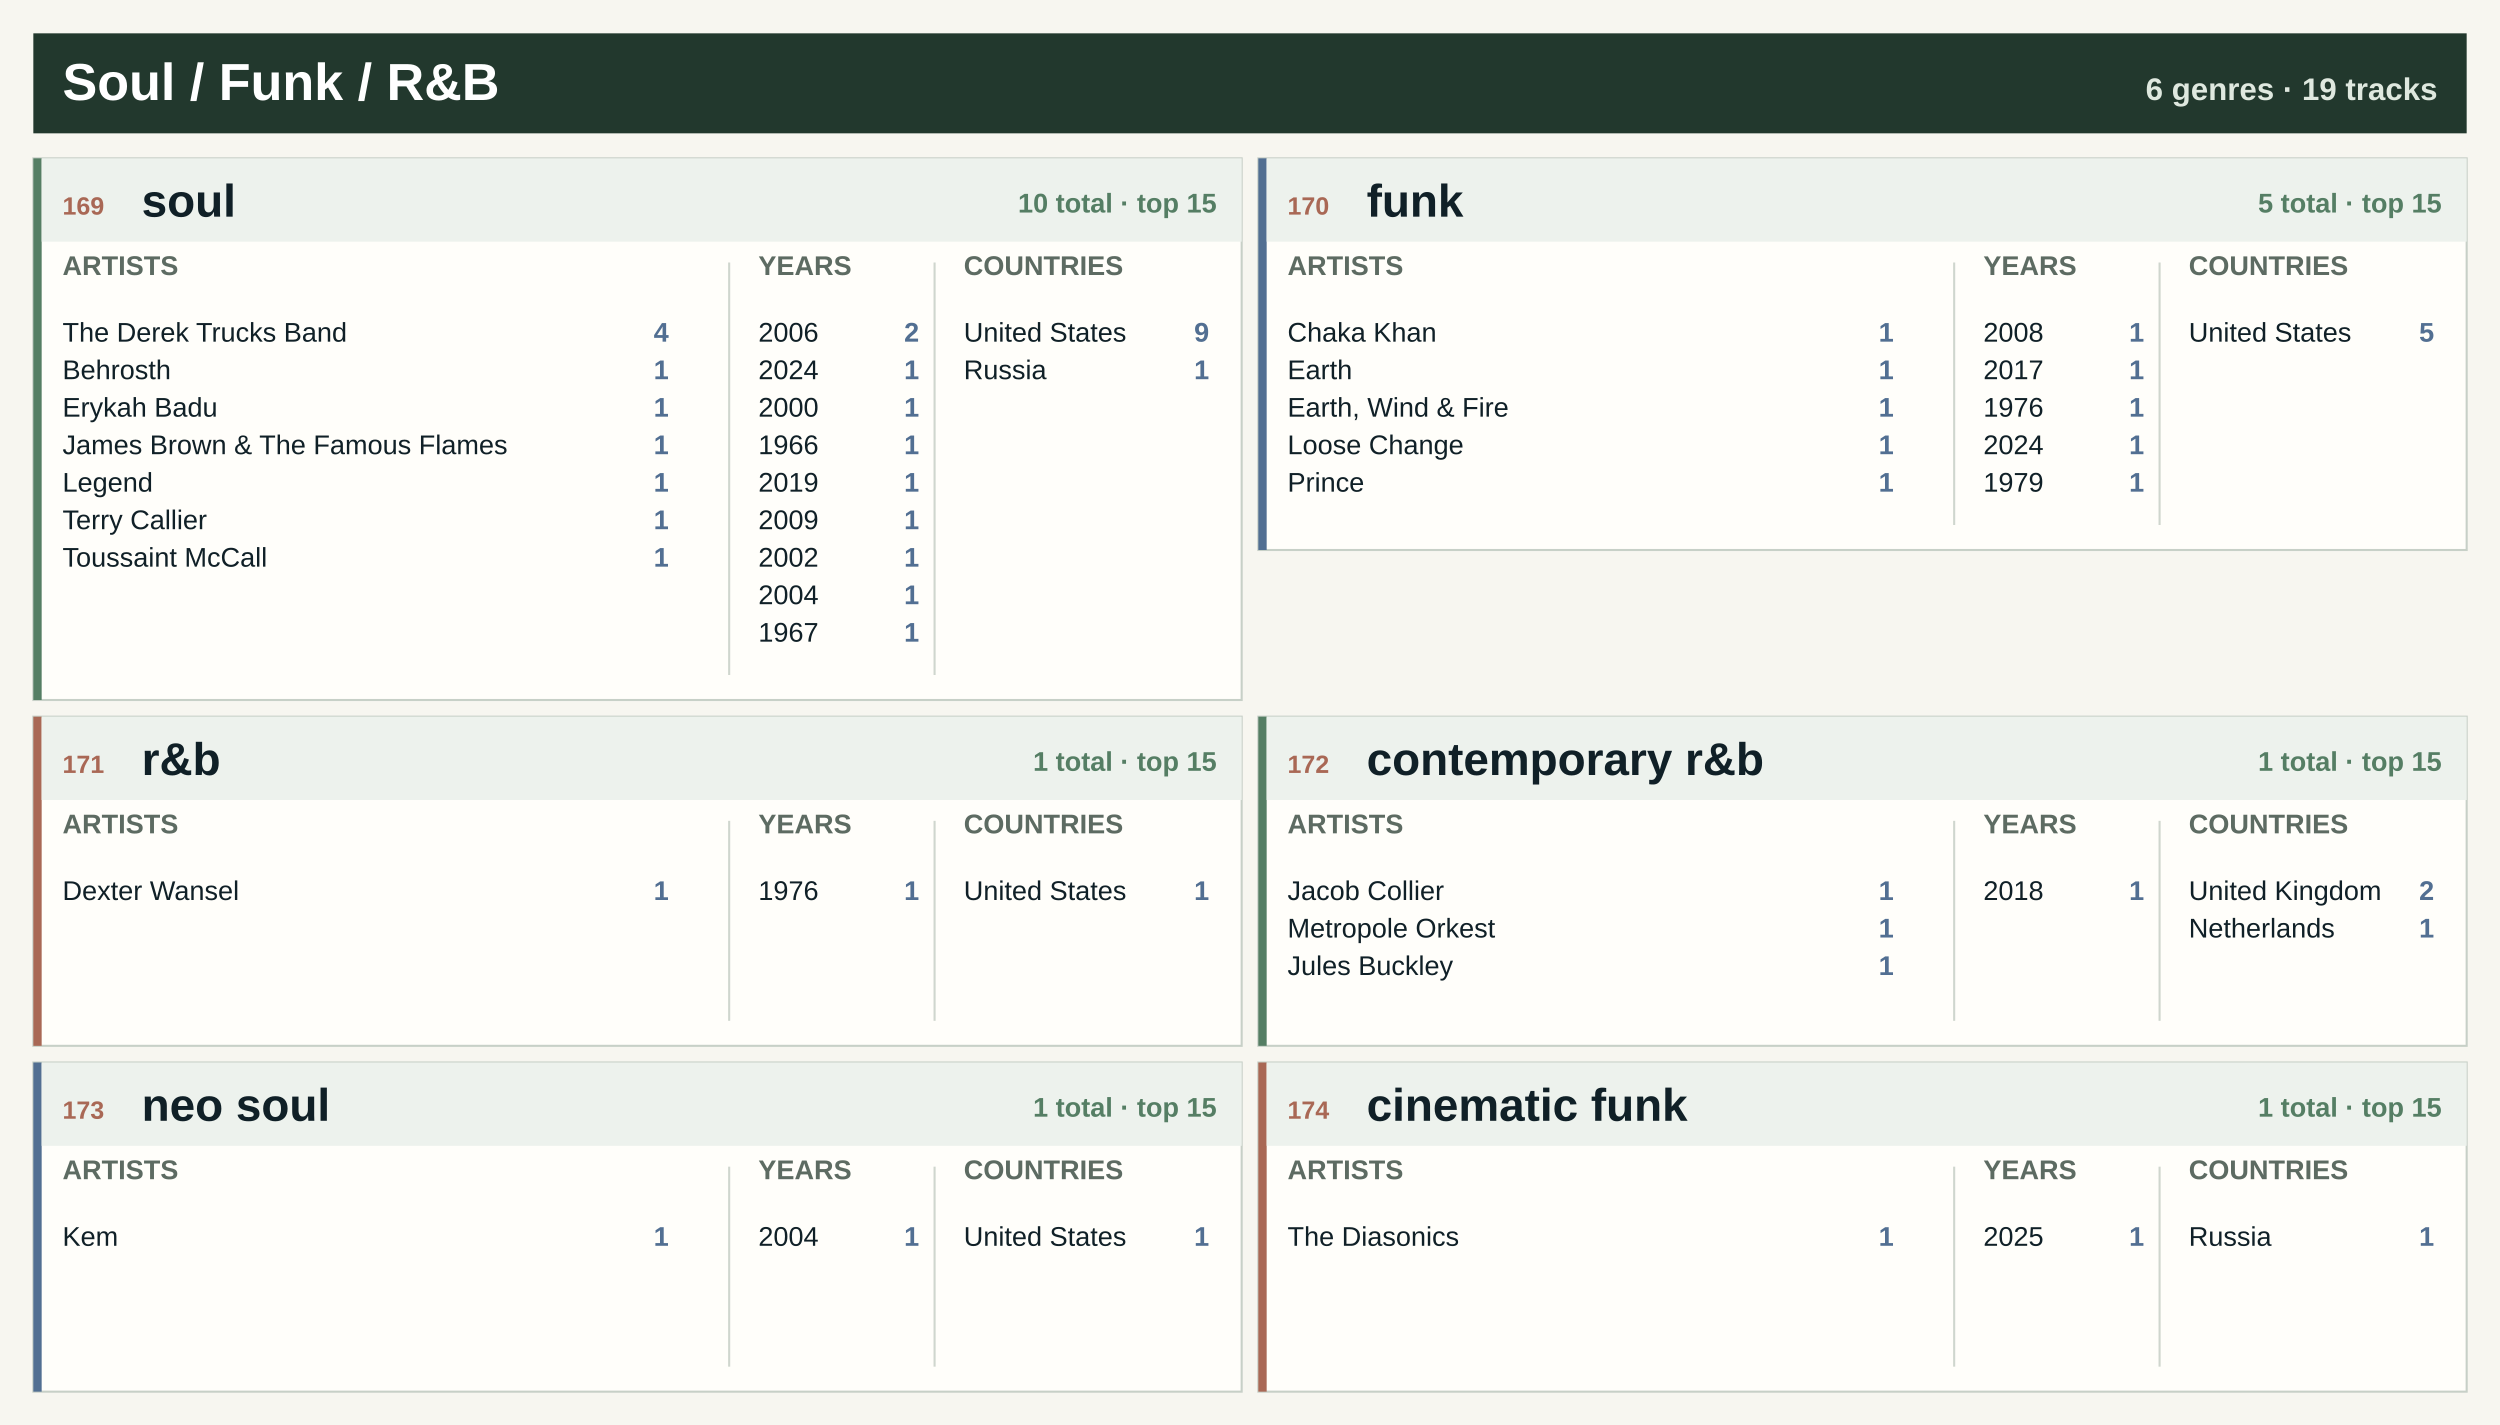
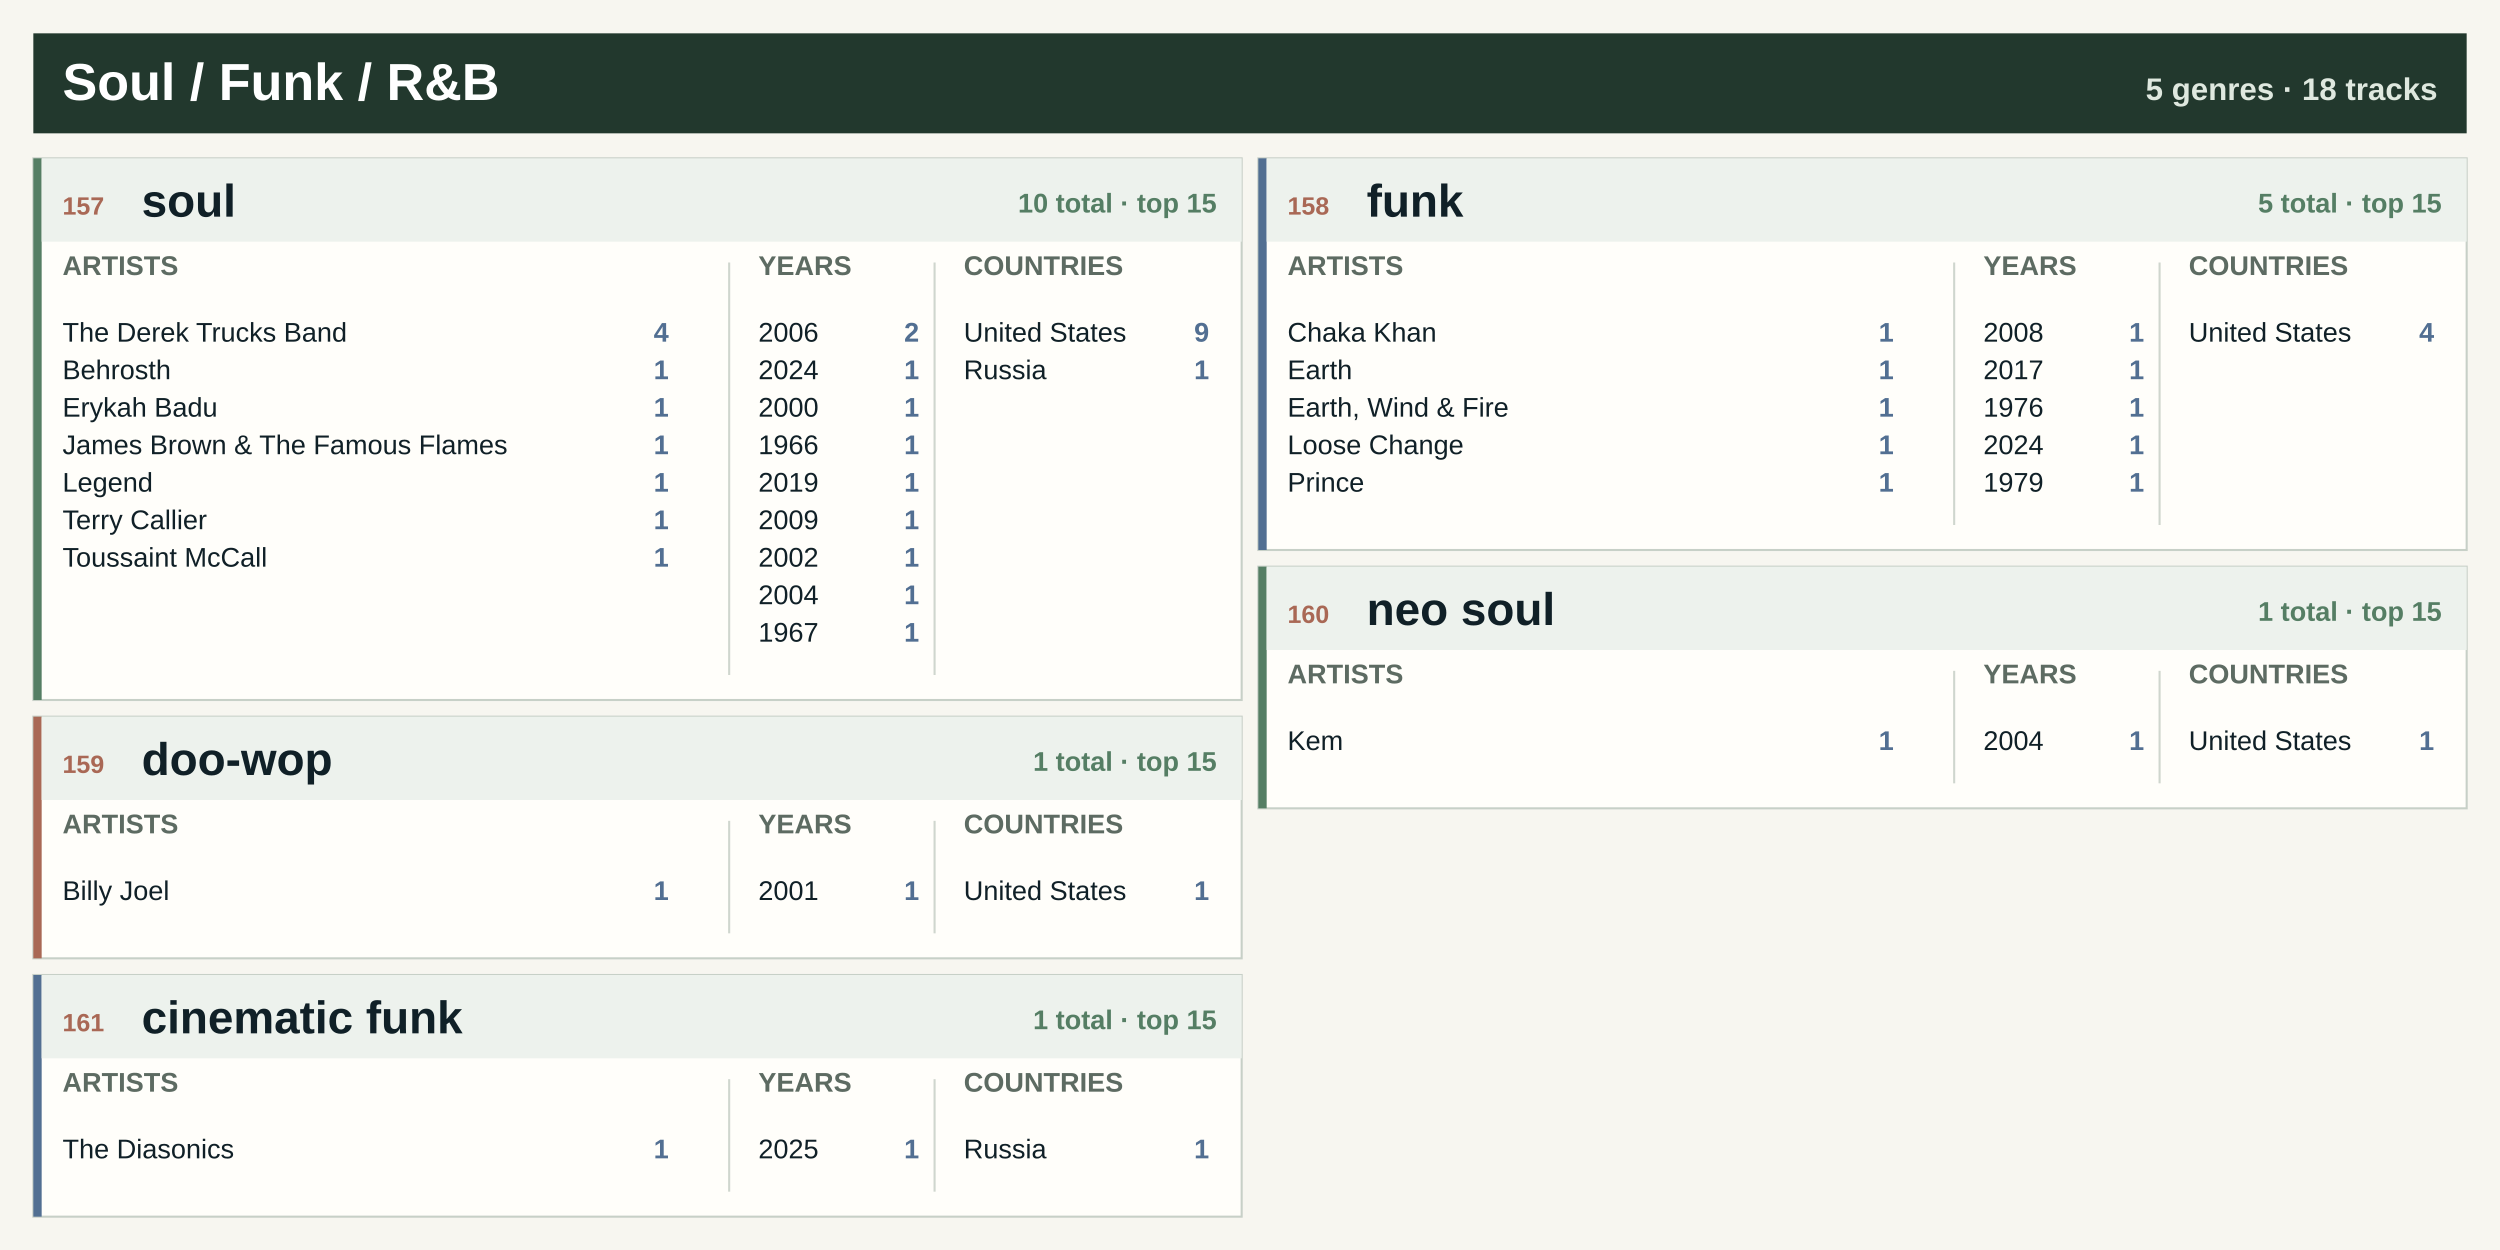
- <svg xmlns="http://www.w3.org/2000/svg" width="1200" height="684" viewBox="0 0 1200 684" role="img" aria-label="Soul / Funk / R&amp;B genre atlas">
-   <rect width="1200" height="684" fill="#f7f6f0" />
+ <svg xmlns="http://www.w3.org/2000/svg" width="1200" height="600.0" viewBox="0 0 1200 600.0" role="img" aria-label="Soul / Funk / R&amp;B genre atlas">
+   <rect width="1200" height="600.0" fill="#f7f6f0" />
  <rect x="16" y="16" width="1168" height="48" fill="#22382d" />
  <text x="30.0" y="48.0" font-family="Segoe UI, Arial, sans-serif" font-size="25" font-weight="800" fill="#ffffff" text-anchor="start">Soul / Funk / R&amp;B</text>
-   <text x="1170.0" y="48.0" font-family="Segoe UI, Arial, sans-serif" font-size="15" font-weight="800" fill="#dfe8df" text-anchor="end">6 genres · 19 tracks</text>
+   <text x="1170.0" y="48.0" font-family="Segoe UI, Arial, sans-serif" font-size="15" font-weight="800" fill="#dfe8df" text-anchor="end">5 genres · 18 tracks</text>
  <rect x="16.0" y="76.0" width="580.0" height="260" fill="#fffefa" stroke="#c7d0c7" />
  <rect x="16.0" y="76.0" width="4" height="260" fill="#557e64" />
  <rect x="20.0" y="76.0" width="576.0" height="40" fill="#edf2ed" />
-   <text x="30.0" y="103.0" font-family="Segoe UI, Arial, sans-serif" font-size="12" font-weight="800" fill="#a96855" text-anchor="start">169</text>
+   <text x="30.0" y="103.0" font-family="Segoe UI, Arial, sans-serif" font-size="12" font-weight="800" fill="#a96855" text-anchor="start">157</text>
  <text x="68.0" y="104.0" font-family="Segoe UI, Arial, sans-serif" font-size="22" font-weight="800" fill="#102027" text-anchor="start">soul</text>
  <text x="584.0" y="102.0" font-family="Segoe UI, Arial, sans-serif" font-size="13" font-weight="800" fill="#557e64" text-anchor="end">10 total · top 15</text>
  <text x="30.0" y="132.0" font-family="Segoe UI, Arial, sans-serif" font-size="13" font-weight="800" fill="#5d6b62" text-anchor="start">ARTISTS</text>
  <text x="364.0" y="132.0" font-family="Segoe UI, Arial, sans-serif" font-size="13" font-weight="800" fill="#5d6b62" text-anchor="start">YEARS</text>
  <text x="462.6" y="132.0" font-family="Segoe UI, Arial, sans-serif" font-size="13" font-weight="800" fill="#5d6b62" text-anchor="start">COUNTRIES</text>
-   <line x1="350.0" y1="126" x2="350.0" y2="324" stroke="#cfd6ce" />
-   <line x1="448.6" y1="126" x2="448.6" y2="324" stroke="#cfd6ce" />
+   <line x1="350.0" y1="126.0" x2="350.0" y2="324.0" stroke="#cfd6ce" />
+   <line x1="448.6" y1="126.0" x2="448.6" y2="324.0" stroke="#cfd6ce" />
  <text x="30.0" y="164.0" font-family="Segoe UI, Arial, sans-serif" font-size="13" font-weight="400" fill="#102027" text-anchor="start">The Derek Trucks Band</text>
  <text x="321.0" y="164.0" font-family="Segoe UI, Arial, sans-serif" font-size="13" font-weight="800" fill="#526f92" text-anchor="end">4</text>
  <text x="30.0" y="182.0" font-family="Segoe UI, Arial, sans-serif" font-size="13" font-weight="400" fill="#102027" text-anchor="start">Behrosth</text>
  <text x="321.0" y="182.0" font-family="Segoe UI, Arial, sans-serif" font-size="13" font-weight="800" fill="#526f92" text-anchor="end">1</text>
  <text x="30.0" y="200.0" font-family="Segoe UI, Arial, sans-serif" font-size="13" font-weight="400" fill="#102027" text-anchor="start">Erykah Badu</text>
  <text x="321.0" y="200.0" font-family="Segoe UI, Arial, sans-serif" font-size="13" font-weight="800" fill="#526f92" text-anchor="end">1</text>
  <text x="30.0" y="218.0" font-family="Segoe UI, Arial, sans-serif" font-size="13" font-weight="400" fill="#102027" text-anchor="start">James Brown &amp; The Famous Flames</text>
  <text x="321.0" y="218.0" font-family="Segoe UI, Arial, sans-serif" font-size="13" font-weight="800" fill="#526f92" text-anchor="end">1</text>
  <text x="30.0" y="236.0" font-family="Segoe UI, Arial, sans-serif" font-size="13" font-weight="400" fill="#102027" text-anchor="start">Legend</text>
  <text x="321.0" y="236.0" font-family="Segoe UI, Arial, sans-serif" font-size="13" font-weight="800" fill="#526f92" text-anchor="end">1</text>
  <text x="30.0" y="254.0" font-family="Segoe UI, Arial, sans-serif" font-size="13" font-weight="400" fill="#102027" text-anchor="start">Terry Callier</text>
  <text x="321.0" y="254.0" font-family="Segoe UI, Arial, sans-serif" font-size="13" font-weight="800" fill="#526f92" text-anchor="end">1</text>
  <text x="30.0" y="272.0" font-family="Segoe UI, Arial, sans-serif" font-size="13" font-weight="400" fill="#102027" text-anchor="start">Toussaint McCall</text>
  <text x="321.0" y="272.0" font-family="Segoe UI, Arial, sans-serif" font-size="13" font-weight="800" fill="#526f92" text-anchor="end">1</text>
  <text x="364.0" y="164.0" font-family="Segoe UI, Arial, sans-serif" font-size="13" font-weight="400" fill="#102027" text-anchor="start">2006</text>
  <text x="441.2" y="164.0" font-family="Segoe UI, Arial, sans-serif" font-size="13" font-weight="800" fill="#526f92" text-anchor="end">2</text>
  <text x="364.0" y="182.0" font-family="Segoe UI, Arial, sans-serif" font-size="13" font-weight="400" fill="#102027" text-anchor="start">2024</text>
  <text x="441.2" y="182.0" font-family="Segoe UI, Arial, sans-serif" font-size="13" font-weight="800" fill="#526f92" text-anchor="end">1</text>
  <text x="364.0" y="200.0" font-family="Segoe UI, Arial, sans-serif" font-size="13" font-weight="400" fill="#102027" text-anchor="start">2000</text>
  <text x="441.2" y="200.0" font-family="Segoe UI, Arial, sans-serif" font-size="13" font-weight="800" fill="#526f92" text-anchor="end">1</text>
  <text x="364.0" y="218.0" font-family="Segoe UI, Arial, sans-serif" font-size="13" font-weight="400" fill="#102027" text-anchor="start">1966</text>
  <text x="441.2" y="218.0" font-family="Segoe UI, Arial, sans-serif" font-size="13" font-weight="800" fill="#526f92" text-anchor="end">1</text>
  <text x="364.0" y="236.0" font-family="Segoe UI, Arial, sans-serif" font-size="13" font-weight="400" fill="#102027" text-anchor="start">2019</text>
  <text x="441.2" y="236.0" font-family="Segoe UI, Arial, sans-serif" font-size="13" font-weight="800" fill="#526f92" text-anchor="end">1</text>
  <text x="364.0" y="254.0" font-family="Segoe UI, Arial, sans-serif" font-size="13" font-weight="400" fill="#102027" text-anchor="start">2009</text>
  <text x="441.2" y="254.0" font-family="Segoe UI, Arial, sans-serif" font-size="13" font-weight="800" fill="#526f92" text-anchor="end">1</text>
  <text x="364.0" y="272.0" font-family="Segoe UI, Arial, sans-serif" font-size="13" font-weight="400" fill="#102027" text-anchor="start">2002</text>
  <text x="441.2" y="272.0" font-family="Segoe UI, Arial, sans-serif" font-size="13" font-weight="800" fill="#526f92" text-anchor="end">1</text>
  <text x="364.0" y="290.0" font-family="Segoe UI, Arial, sans-serif" font-size="13" font-weight="400" fill="#102027" text-anchor="start">2004</text>
  <text x="441.2" y="290.0" font-family="Segoe UI, Arial, sans-serif" font-size="13" font-weight="800" fill="#526f92" text-anchor="end">1</text>
  <text x="364.0" y="308.0" font-family="Segoe UI, Arial, sans-serif" font-size="13" font-weight="400" fill="#102027" text-anchor="start">1967</text>
  <text x="441.2" y="308.0" font-family="Segoe UI, Arial, sans-serif" font-size="13" font-weight="800" fill="#526f92" text-anchor="end">1</text>
  <text x="462.6" y="164.0" font-family="Segoe UI, Arial, sans-serif" font-size="13" font-weight="400" fill="#102027" text-anchor="start">United States</text>
  <text x="580.4" y="164.0" font-family="Segoe UI, Arial, sans-serif" font-size="13" font-weight="800" fill="#526f92" text-anchor="end">9</text>
  <text x="462.6" y="182.0" font-family="Segoe UI, Arial, sans-serif" font-size="13" font-weight="400" fill="#102027" text-anchor="start">Russia</text>
  <text x="580.4" y="182.0" font-family="Segoe UI, Arial, sans-serif" font-size="13" font-weight="800" fill="#526f92" text-anchor="end">1</text>
  <rect x="604.0" y="76.0" width="580.0" height="188" fill="#fffefa" stroke="#c7d0c7" />
  <rect x="604.0" y="76.0" width="4" height="188" fill="#526f92" />
  <rect x="608.0" y="76.0" width="576.0" height="40" fill="#edf2ed" />
-   <text x="618.0" y="103.0" font-family="Segoe UI, Arial, sans-serif" font-size="12" font-weight="800" fill="#a96855" text-anchor="start">170</text>
+   <text x="618.0" y="103.0" font-family="Segoe UI, Arial, sans-serif" font-size="12" font-weight="800" fill="#a96855" text-anchor="start">158</text>
  <text x="656.0" y="104.0" font-family="Segoe UI, Arial, sans-serif" font-size="22" font-weight="800" fill="#102027" text-anchor="start">funk</text>
  <text x="1172.0" y="102.0" font-family="Segoe UI, Arial, sans-serif" font-size="13" font-weight="800" fill="#557e64" text-anchor="end">5 total · top 15</text>
  <text x="618.0" y="132.0" font-family="Segoe UI, Arial, sans-serif" font-size="13" font-weight="800" fill="#5d6b62" text-anchor="start">ARTISTS</text>
  <text x="952.0" y="132.0" font-family="Segoe UI, Arial, sans-serif" font-size="13" font-weight="800" fill="#5d6b62" text-anchor="start">YEARS</text>
  <text x="1050.6" y="132.0" font-family="Segoe UI, Arial, sans-serif" font-size="13" font-weight="800" fill="#5d6b62" text-anchor="start">COUNTRIES</text>
-   <line x1="938.0" y1="126" x2="938.0" y2="252" stroke="#cfd6ce" />
-   <line x1="1036.6" y1="126" x2="1036.6" y2="252" stroke="#cfd6ce" />
+   <line x1="938.0" y1="126.0" x2="938.0" y2="252.0" stroke="#cfd6ce" />
+   <line x1="1036.6" y1="126.0" x2="1036.6" y2="252.0" stroke="#cfd6ce" />
  <text x="618.0" y="164.0" font-family="Segoe UI, Arial, sans-serif" font-size="13" font-weight="400" fill="#102027" text-anchor="start">Chaka Khan</text>
  <text x="909.0" y="164.0" font-family="Segoe UI, Arial, sans-serif" font-size="13" font-weight="800" fill="#526f92" text-anchor="end">1</text>
  <text x="618.0" y="182.0" font-family="Segoe UI, Arial, sans-serif" font-size="13" font-weight="400" fill="#102027" text-anchor="start">Earth</text>
  <text x="909.0" y="182.0" font-family="Segoe UI, Arial, sans-serif" font-size="13" font-weight="800" fill="#526f92" text-anchor="end">1</text>
  <text x="618.0" y="200.0" font-family="Segoe UI, Arial, sans-serif" font-size="13" font-weight="400" fill="#102027" text-anchor="start">Earth, Wind &amp; Fire</text>
  <text x="909.0" y="200.0" font-family="Segoe UI, Arial, sans-serif" font-size="13" font-weight="800" fill="#526f92" text-anchor="end">1</text>
  <text x="618.0" y="218.0" font-family="Segoe UI, Arial, sans-serif" font-size="13" font-weight="400" fill="#102027" text-anchor="start">Loose Change</text>
  <text x="909.0" y="218.0" font-family="Segoe UI, Arial, sans-serif" font-size="13" font-weight="800" fill="#526f92" text-anchor="end">1</text>
  <text x="618.0" y="236.0" font-family="Segoe UI, Arial, sans-serif" font-size="13" font-weight="400" fill="#102027" text-anchor="start">Prince</text>
  <text x="909.0" y="236.0" font-family="Segoe UI, Arial, sans-serif" font-size="13" font-weight="800" fill="#526f92" text-anchor="end">1</text>
  <text x="952.0" y="164.0" font-family="Segoe UI, Arial, sans-serif" font-size="13" font-weight="400" fill="#102027" text-anchor="start">2008</text>
  <text x="1029.2" y="164.0" font-family="Segoe UI, Arial, sans-serif" font-size="13" font-weight="800" fill="#526f92" text-anchor="end">1</text>
  <text x="952.0" y="182.0" font-family="Segoe UI, Arial, sans-serif" font-size="13" font-weight="400" fill="#102027" text-anchor="start">2017</text>
  <text x="1029.2" y="182.0" font-family="Segoe UI, Arial, sans-serif" font-size="13" font-weight="800" fill="#526f92" text-anchor="end">1</text>
  <text x="952.0" y="200.0" font-family="Segoe UI, Arial, sans-serif" font-size="13" font-weight="400" fill="#102027" text-anchor="start">1976</text>
  <text x="1029.2" y="200.0" font-family="Segoe UI, Arial, sans-serif" font-size="13" font-weight="800" fill="#526f92" text-anchor="end">1</text>
  <text x="952.0" y="218.0" font-family="Segoe UI, Arial, sans-serif" font-size="13" font-weight="400" fill="#102027" text-anchor="start">2024</text>
  <text x="1029.2" y="218.0" font-family="Segoe UI, Arial, sans-serif" font-size="13" font-weight="800" fill="#526f92" text-anchor="end">1</text>
  <text x="952.0" y="236.0" font-family="Segoe UI, Arial, sans-serif" font-size="13" font-weight="400" fill="#102027" text-anchor="start">1979</text>
  <text x="1029.2" y="236.0" font-family="Segoe UI, Arial, sans-serif" font-size="13" font-weight="800" fill="#526f92" text-anchor="end">1</text>
  <text x="1050.6" y="164.0" font-family="Segoe UI, Arial, sans-serif" font-size="13" font-weight="400" fill="#102027" text-anchor="start">United States</text>
-   <text x="1168.4" y="164.0" font-family="Segoe UI, Arial, sans-serif" font-size="13" font-weight="800" fill="#526f92" text-anchor="end">5</text>
-   <rect x="16.0" y="344.0" width="580.0" height="158" fill="#fffefa" stroke="#c7d0c7" />
-   <rect x="16.0" y="344.0" width="4" height="158" fill="#a96855" />
+   <text x="1168.4" y="164.0" font-family="Segoe UI, Arial, sans-serif" font-size="13" font-weight="800" fill="#526f92" text-anchor="end">4</text>
+   <rect x="16.0" y="344.0" width="580.0" height="116" fill="#fffefa" stroke="#c7d0c7" />
+   <rect x="16.0" y="344.0" width="4" height="116" fill="#a96855" />
  <rect x="20.0" y="344.0" width="576.0" height="40" fill="#edf2ed" />
-   <text x="30.0" y="371.0" font-family="Segoe UI, Arial, sans-serif" font-size="12" font-weight="800" fill="#a96855" text-anchor="start">171</text>
-   <text x="68.0" y="372.0" font-family="Segoe UI, Arial, sans-serif" font-size="22" font-weight="800" fill="#102027" text-anchor="start">r&amp;b</text>
+   <text x="30.0" y="371.0" font-family="Segoe UI, Arial, sans-serif" font-size="12" font-weight="800" fill="#a96855" text-anchor="start">159</text>
+   <text x="68.0" y="372.0" font-family="Segoe UI, Arial, sans-serif" font-size="22" font-weight="800" fill="#102027" text-anchor="start">doo-wop</text>
  <text x="584.0" y="370.0" font-family="Segoe UI, Arial, sans-serif" font-size="13" font-weight="800" fill="#557e64" text-anchor="end">1 total · top 15</text>
  <text x="30.0" y="400.0" font-family="Segoe UI, Arial, sans-serif" font-size="13" font-weight="800" fill="#5d6b62" text-anchor="start">ARTISTS</text>
  <text x="364.0" y="400.0" font-family="Segoe UI, Arial, sans-serif" font-size="13" font-weight="800" fill="#5d6b62" text-anchor="start">YEARS</text>
  <text x="462.6" y="400.0" font-family="Segoe UI, Arial, sans-serif" font-size="13" font-weight="800" fill="#5d6b62" text-anchor="start">COUNTRIES</text>
-   <line x1="350.0" y1="394" x2="350.0" y2="490" stroke="#cfd6ce" />
-   <line x1="448.6" y1="394" x2="448.6" y2="490" stroke="#cfd6ce" />
-   <text x="30.0" y="432.0" font-family="Segoe UI, Arial, sans-serif" font-size="13" font-weight="400" fill="#102027" text-anchor="start">Dexter Wansel</text>
+   <line x1="350.0" y1="394.0" x2="350.0" y2="448.0" stroke="#cfd6ce" />
+   <line x1="448.6" y1="394.0" x2="448.6" y2="448.0" stroke="#cfd6ce" />
+   <text x="30.0" y="432.0" font-family="Segoe UI, Arial, sans-serif" font-size="13" font-weight="400" fill="#102027" text-anchor="start">Billy Joel</text>
  <text x="321.0" y="432.0" font-family="Segoe UI, Arial, sans-serif" font-size="13" font-weight="800" fill="#526f92" text-anchor="end">1</text>
-   <text x="364.0" y="432.0" font-family="Segoe UI, Arial, sans-serif" font-size="13" font-weight="400" fill="#102027" text-anchor="start">1976</text>
+   <text x="364.0" y="432.0" font-family="Segoe UI, Arial, sans-serif" font-size="13" font-weight="400" fill="#102027" text-anchor="start">2001</text>
  <text x="441.2" y="432.0" font-family="Segoe UI, Arial, sans-serif" font-size="13" font-weight="800" fill="#526f92" text-anchor="end">1</text>
  <text x="462.6" y="432.0" font-family="Segoe UI, Arial, sans-serif" font-size="13" font-weight="400" fill="#102027" text-anchor="start">United States</text>
  <text x="580.4" y="432.0" font-family="Segoe UI, Arial, sans-serif" font-size="13" font-weight="800" fill="#526f92" text-anchor="end">1</text>
-   <rect x="604.0" y="344.0" width="580.0" height="158" fill="#fffefa" stroke="#c7d0c7" />
-   <rect x="604.0" y="344.0" width="4" height="158" fill="#557e64" />
-   <rect x="608.0" y="344.0" width="576.0" height="40" fill="#edf2ed" />
-   <text x="618.0" y="371.0" font-family="Segoe UI, Arial, sans-serif" font-size="12" font-weight="800" fill="#a96855" text-anchor="start">172</text>
-   <text x="656.0" y="372.0" font-family="Segoe UI, Arial, sans-serif" font-size="22" font-weight="800" fill="#102027" text-anchor="start">contemporary r&amp;b</text>
-   <text x="1172.0" y="370.0" font-family="Segoe UI, Arial, sans-serif" font-size="13" font-weight="800" fill="#557e64" text-anchor="end">1 total · top 15</text>
-   <text x="618.0" y="400.0" font-family="Segoe UI, Arial, sans-serif" font-size="13" font-weight="800" fill="#5d6b62" text-anchor="start">ARTISTS</text>
-   <text x="952.0" y="400.0" font-family="Segoe UI, Arial, sans-serif" font-size="13" font-weight="800" fill="#5d6b62" text-anchor="start">YEARS</text>
-   <text x="1050.6" y="400.0" font-family="Segoe UI, Arial, sans-serif" font-size="13" font-weight="800" fill="#5d6b62" text-anchor="start">COUNTRIES</text>
-   <line x1="938.0" y1="394" x2="938.0" y2="490" stroke="#cfd6ce" />
-   <line x1="1036.6" y1="394" x2="1036.6" y2="490" stroke="#cfd6ce" />
-   <text x="618.0" y="432.0" font-family="Segoe UI, Arial, sans-serif" font-size="13" font-weight="400" fill="#102027" text-anchor="start">Jacob Collier</text>
-   <text x="909.0" y="432.0" font-family="Segoe UI, Arial, sans-serif" font-size="13" font-weight="800" fill="#526f92" text-anchor="end">1</text>
-   <text x="618.0" y="450.0" font-family="Segoe UI, Arial, sans-serif" font-size="13" font-weight="400" fill="#102027" text-anchor="start">Metropole Orkest</text>
-   <text x="909.0" y="450.0" font-family="Segoe UI, Arial, sans-serif" font-size="13" font-weight="800" fill="#526f92" text-anchor="end">1</text>
-   <text x="618.0" y="468.0" font-family="Segoe UI, Arial, sans-serif" font-size="13" font-weight="400" fill="#102027" text-anchor="start">Jules Buckley</text>
-   <text x="909.0" y="468.0" font-family="Segoe UI, Arial, sans-serif" font-size="13" font-weight="800" fill="#526f92" text-anchor="end">1</text>
-   <text x="952.0" y="432.0" font-family="Segoe UI, Arial, sans-serif" font-size="13" font-weight="400" fill="#102027" text-anchor="start">2018</text>
-   <text x="1029.2" y="432.0" font-family="Segoe UI, Arial, sans-serif" font-size="13" font-weight="800" fill="#526f92" text-anchor="end">1</text>
-   <text x="1050.6" y="432.0" font-family="Segoe UI, Arial, sans-serif" font-size="13" font-weight="400" fill="#102027" text-anchor="start">United Kingdom</text>
-   <text x="1168.4" y="432.0" font-family="Segoe UI, Arial, sans-serif" font-size="13" font-weight="800" fill="#526f92" text-anchor="end">2</text>
-   <text x="1050.6" y="450.0" font-family="Segoe UI, Arial, sans-serif" font-size="13" font-weight="400" fill="#102027" text-anchor="start">Netherlands</text>
-   <text x="1168.4" y="450.0" font-family="Segoe UI, Arial, sans-serif" font-size="13" font-weight="800" fill="#526f92" text-anchor="end">1</text>
-   <rect x="16.0" y="510.0" width="580.0" height="158" fill="#fffefa" stroke="#c7d0c7" />
-   <rect x="16.0" y="510.0" width="4" height="158" fill="#526f92" />
-   <rect x="20.0" y="510.0" width="576.0" height="40" fill="#edf2ed" />
-   <text x="30.0" y="537.0" font-family="Segoe UI, Arial, sans-serif" font-size="12" font-weight="800" fill="#a96855" text-anchor="start">173</text>
-   <text x="68.0" y="538.0" font-family="Segoe UI, Arial, sans-serif" font-size="22" font-weight="800" fill="#102027" text-anchor="start">neo soul</text>
-   <text x="584.0" y="536.0" font-family="Segoe UI, Arial, sans-serif" font-size="13" font-weight="800" fill="#557e64" text-anchor="end">1 total · top 15</text>
-   <text x="30.0" y="566.0" font-family="Segoe UI, Arial, sans-serif" font-size="13" font-weight="800" fill="#5d6b62" text-anchor="start">ARTISTS</text>
-   <text x="364.0" y="566.0" font-family="Segoe UI, Arial, sans-serif" font-size="13" font-weight="800" fill="#5d6b62" text-anchor="start">YEARS</text>
-   <text x="462.6" y="566.0" font-family="Segoe UI, Arial, sans-serif" font-size="13" font-weight="800" fill="#5d6b62" text-anchor="start">COUNTRIES</text>
-   <line x1="350.0" y1="560" x2="350.0" y2="656" stroke="#cfd6ce" />
-   <line x1="448.6" y1="560" x2="448.6" y2="656" stroke="#cfd6ce" />
-   <text x="30.0" y="598.0" font-family="Segoe UI, Arial, sans-serif" font-size="13" font-weight="400" fill="#102027" text-anchor="start">Kem</text>
-   <text x="321.0" y="598.0" font-family="Segoe UI, Arial, sans-serif" font-size="13" font-weight="800" fill="#526f92" text-anchor="end">1</text>
-   <text x="364.0" y="598.0" font-family="Segoe UI, Arial, sans-serif" font-size="13" font-weight="400" fill="#102027" text-anchor="start">2004</text>
-   <text x="441.2" y="598.0" font-family="Segoe UI, Arial, sans-serif" font-size="13" font-weight="800" fill="#526f92" text-anchor="end">1</text>
-   <text x="462.6" y="598.0" font-family="Segoe UI, Arial, sans-serif" font-size="13" font-weight="400" fill="#102027" text-anchor="start">United States</text>
-   <text x="580.4" y="598.0" font-family="Segoe UI, Arial, sans-serif" font-size="13" font-weight="800" fill="#526f92" text-anchor="end">1</text>
-   <rect x="604.0" y="510.0" width="580.0" height="158" fill="#fffefa" stroke="#c7d0c7" />
-   <rect x="604.0" y="510.0" width="4" height="158" fill="#a96855" />
-   <rect x="608.0" y="510.0" width="576.0" height="40" fill="#edf2ed" />
-   <text x="618.0" y="537.0" font-family="Segoe UI, Arial, sans-serif" font-size="12" font-weight="800" fill="#a96855" text-anchor="start">174</text>
-   <text x="656.0" y="538.0" font-family="Segoe UI, Arial, sans-serif" font-size="22" font-weight="800" fill="#102027" text-anchor="start">cinematic funk</text>
-   <text x="1172.0" y="536.0" font-family="Segoe UI, Arial, sans-serif" font-size="13" font-weight="800" fill="#557e64" text-anchor="end">1 total · top 15</text>
-   <text x="618.0" y="566.0" font-family="Segoe UI, Arial, sans-serif" font-size="13" font-weight="800" fill="#5d6b62" text-anchor="start">ARTISTS</text>
-   <text x="952.0" y="566.0" font-family="Segoe UI, Arial, sans-serif" font-size="13" font-weight="800" fill="#5d6b62" text-anchor="start">YEARS</text>
-   <text x="1050.6" y="566.0" font-family="Segoe UI, Arial, sans-serif" font-size="13" font-weight="800" fill="#5d6b62" text-anchor="start">COUNTRIES</text>
-   <line x1="938.0" y1="560" x2="938.0" y2="656" stroke="#cfd6ce" />
-   <line x1="1036.6" y1="560" x2="1036.6" y2="656" stroke="#cfd6ce" />
-   <text x="618.0" y="598.0" font-family="Segoe UI, Arial, sans-serif" font-size="13" font-weight="400" fill="#102027" text-anchor="start">The Diasonics</text>
-   <text x="909.0" y="598.0" font-family="Segoe UI, Arial, sans-serif" font-size="13" font-weight="800" fill="#526f92" text-anchor="end">1</text>
-   <text x="952.0" y="598.0" font-family="Segoe UI, Arial, sans-serif" font-size="13" font-weight="400" fill="#102027" text-anchor="start">2025</text>
-   <text x="1029.2" y="598.0" font-family="Segoe UI, Arial, sans-serif" font-size="13" font-weight="800" fill="#526f92" text-anchor="end">1</text>
-   <text x="1050.6" y="598.0" font-family="Segoe UI, Arial, sans-serif" font-size="13" font-weight="400" fill="#102027" text-anchor="start">Russia</text>
-   <text x="1168.4" y="598.0" font-family="Segoe UI, Arial, sans-serif" font-size="13" font-weight="800" fill="#526f92" text-anchor="end">1</text>
+   <rect x="604.0" y="272.0" width="580.0" height="116" fill="#fffefa" stroke="#c7d0c7" />
+   <rect x="604.0" y="272.0" width="4" height="116" fill="#557e64" />
+   <rect x="608.0" y="272.0" width="576.0" height="40" fill="#edf2ed" />
+   <text x="618.0" y="299.0" font-family="Segoe UI, Arial, sans-serif" font-size="12" font-weight="800" fill="#a96855" text-anchor="start">160</text>
+   <text x="656.0" y="300.0" font-family="Segoe UI, Arial, sans-serif" font-size="22" font-weight="800" fill="#102027" text-anchor="start">neo soul</text>
+   <text x="1172.0" y="298.0" font-family="Segoe UI, Arial, sans-serif" font-size="13" font-weight="800" fill="#557e64" text-anchor="end">1 total · top 15</text>
+   <text x="618.0" y="328.0" font-family="Segoe UI, Arial, sans-serif" font-size="13" font-weight="800" fill="#5d6b62" text-anchor="start">ARTISTS</text>
+   <text x="952.0" y="328.0" font-family="Segoe UI, Arial, sans-serif" font-size="13" font-weight="800" fill="#5d6b62" text-anchor="start">YEARS</text>
+   <text x="1050.6" y="328.0" font-family="Segoe UI, Arial, sans-serif" font-size="13" font-weight="800" fill="#5d6b62" text-anchor="start">COUNTRIES</text>
+   <line x1="938.0" y1="322.0" x2="938.0" y2="376.0" stroke="#cfd6ce" />
+   <line x1="1036.6" y1="322.0" x2="1036.6" y2="376.0" stroke="#cfd6ce" />
+   <text x="618.0" y="360.0" font-family="Segoe UI, Arial, sans-serif" font-size="13" font-weight="400" fill="#102027" text-anchor="start">Kem</text>
+   <text x="909.0" y="360.0" font-family="Segoe UI, Arial, sans-serif" font-size="13" font-weight="800" fill="#526f92" text-anchor="end">1</text>
+   <text x="952.0" y="360.0" font-family="Segoe UI, Arial, sans-serif" font-size="13" font-weight="400" fill="#102027" text-anchor="start">2004</text>
+   <text x="1029.2" y="360.0" font-family="Segoe UI, Arial, sans-serif" font-size="13" font-weight="800" fill="#526f92" text-anchor="end">1</text>
+   <text x="1050.6" y="360.0" font-family="Segoe UI, Arial, sans-serif" font-size="13" font-weight="400" fill="#102027" text-anchor="start">United States</text>
+   <text x="1168.4" y="360.0" font-family="Segoe UI, Arial, sans-serif" font-size="13" font-weight="800" fill="#526f92" text-anchor="end">1</text>
+   <rect x="16.0" y="468.0" width="580.0" height="116" fill="#fffefa" stroke="#c7d0c7" />
+   <rect x="16.0" y="468.0" width="4" height="116" fill="#526f92" />
+   <rect x="20.0" y="468.0" width="576.0" height="40" fill="#edf2ed" />
+   <text x="30.0" y="495.0" font-family="Segoe UI, Arial, sans-serif" font-size="12" font-weight="800" fill="#a96855" text-anchor="start">161</text>
+   <text x="68.0" y="496.0" font-family="Segoe UI, Arial, sans-serif" font-size="22" font-weight="800" fill="#102027" text-anchor="start">cinematic funk</text>
+   <text x="584.0" y="494.0" font-family="Segoe UI, Arial, sans-serif" font-size="13" font-weight="800" fill="#557e64" text-anchor="end">1 total · top 15</text>
+   <text x="30.0" y="524.0" font-family="Segoe UI, Arial, sans-serif" font-size="13" font-weight="800" fill="#5d6b62" text-anchor="start">ARTISTS</text>
+   <text x="364.0" y="524.0" font-family="Segoe UI, Arial, sans-serif" font-size="13" font-weight="800" fill="#5d6b62" text-anchor="start">YEARS</text>
+   <text x="462.6" y="524.0" font-family="Segoe UI, Arial, sans-serif" font-size="13" font-weight="800" fill="#5d6b62" text-anchor="start">COUNTRIES</text>
+   <line x1="350.0" y1="518.0" x2="350.0" y2="572.0" stroke="#cfd6ce" />
+   <line x1="448.6" y1="518.0" x2="448.6" y2="572.0" stroke="#cfd6ce" />
+   <text x="30.0" y="556.0" font-family="Segoe UI, Arial, sans-serif" font-size="13" font-weight="400" fill="#102027" text-anchor="start">The Diasonics</text>
+   <text x="321.0" y="556.0" font-family="Segoe UI, Arial, sans-serif" font-size="13" font-weight="800" fill="#526f92" text-anchor="end">1</text>
+   <text x="364.0" y="556.0" font-family="Segoe UI, Arial, sans-serif" font-size="13" font-weight="400" fill="#102027" text-anchor="start">2025</text>
+   <text x="441.2" y="556.0" font-family="Segoe UI, Arial, sans-serif" font-size="13" font-weight="800" fill="#526f92" text-anchor="end">1</text>
+   <text x="462.6" y="556.0" font-family="Segoe UI, Arial, sans-serif" font-size="13" font-weight="400" fill="#102027" text-anchor="start">Russia</text>
+   <text x="580.4" y="556.0" font-family="Segoe UI, Arial, sans-serif" font-size="13" font-weight="800" fill="#526f92" text-anchor="end">1</text>
</svg>
